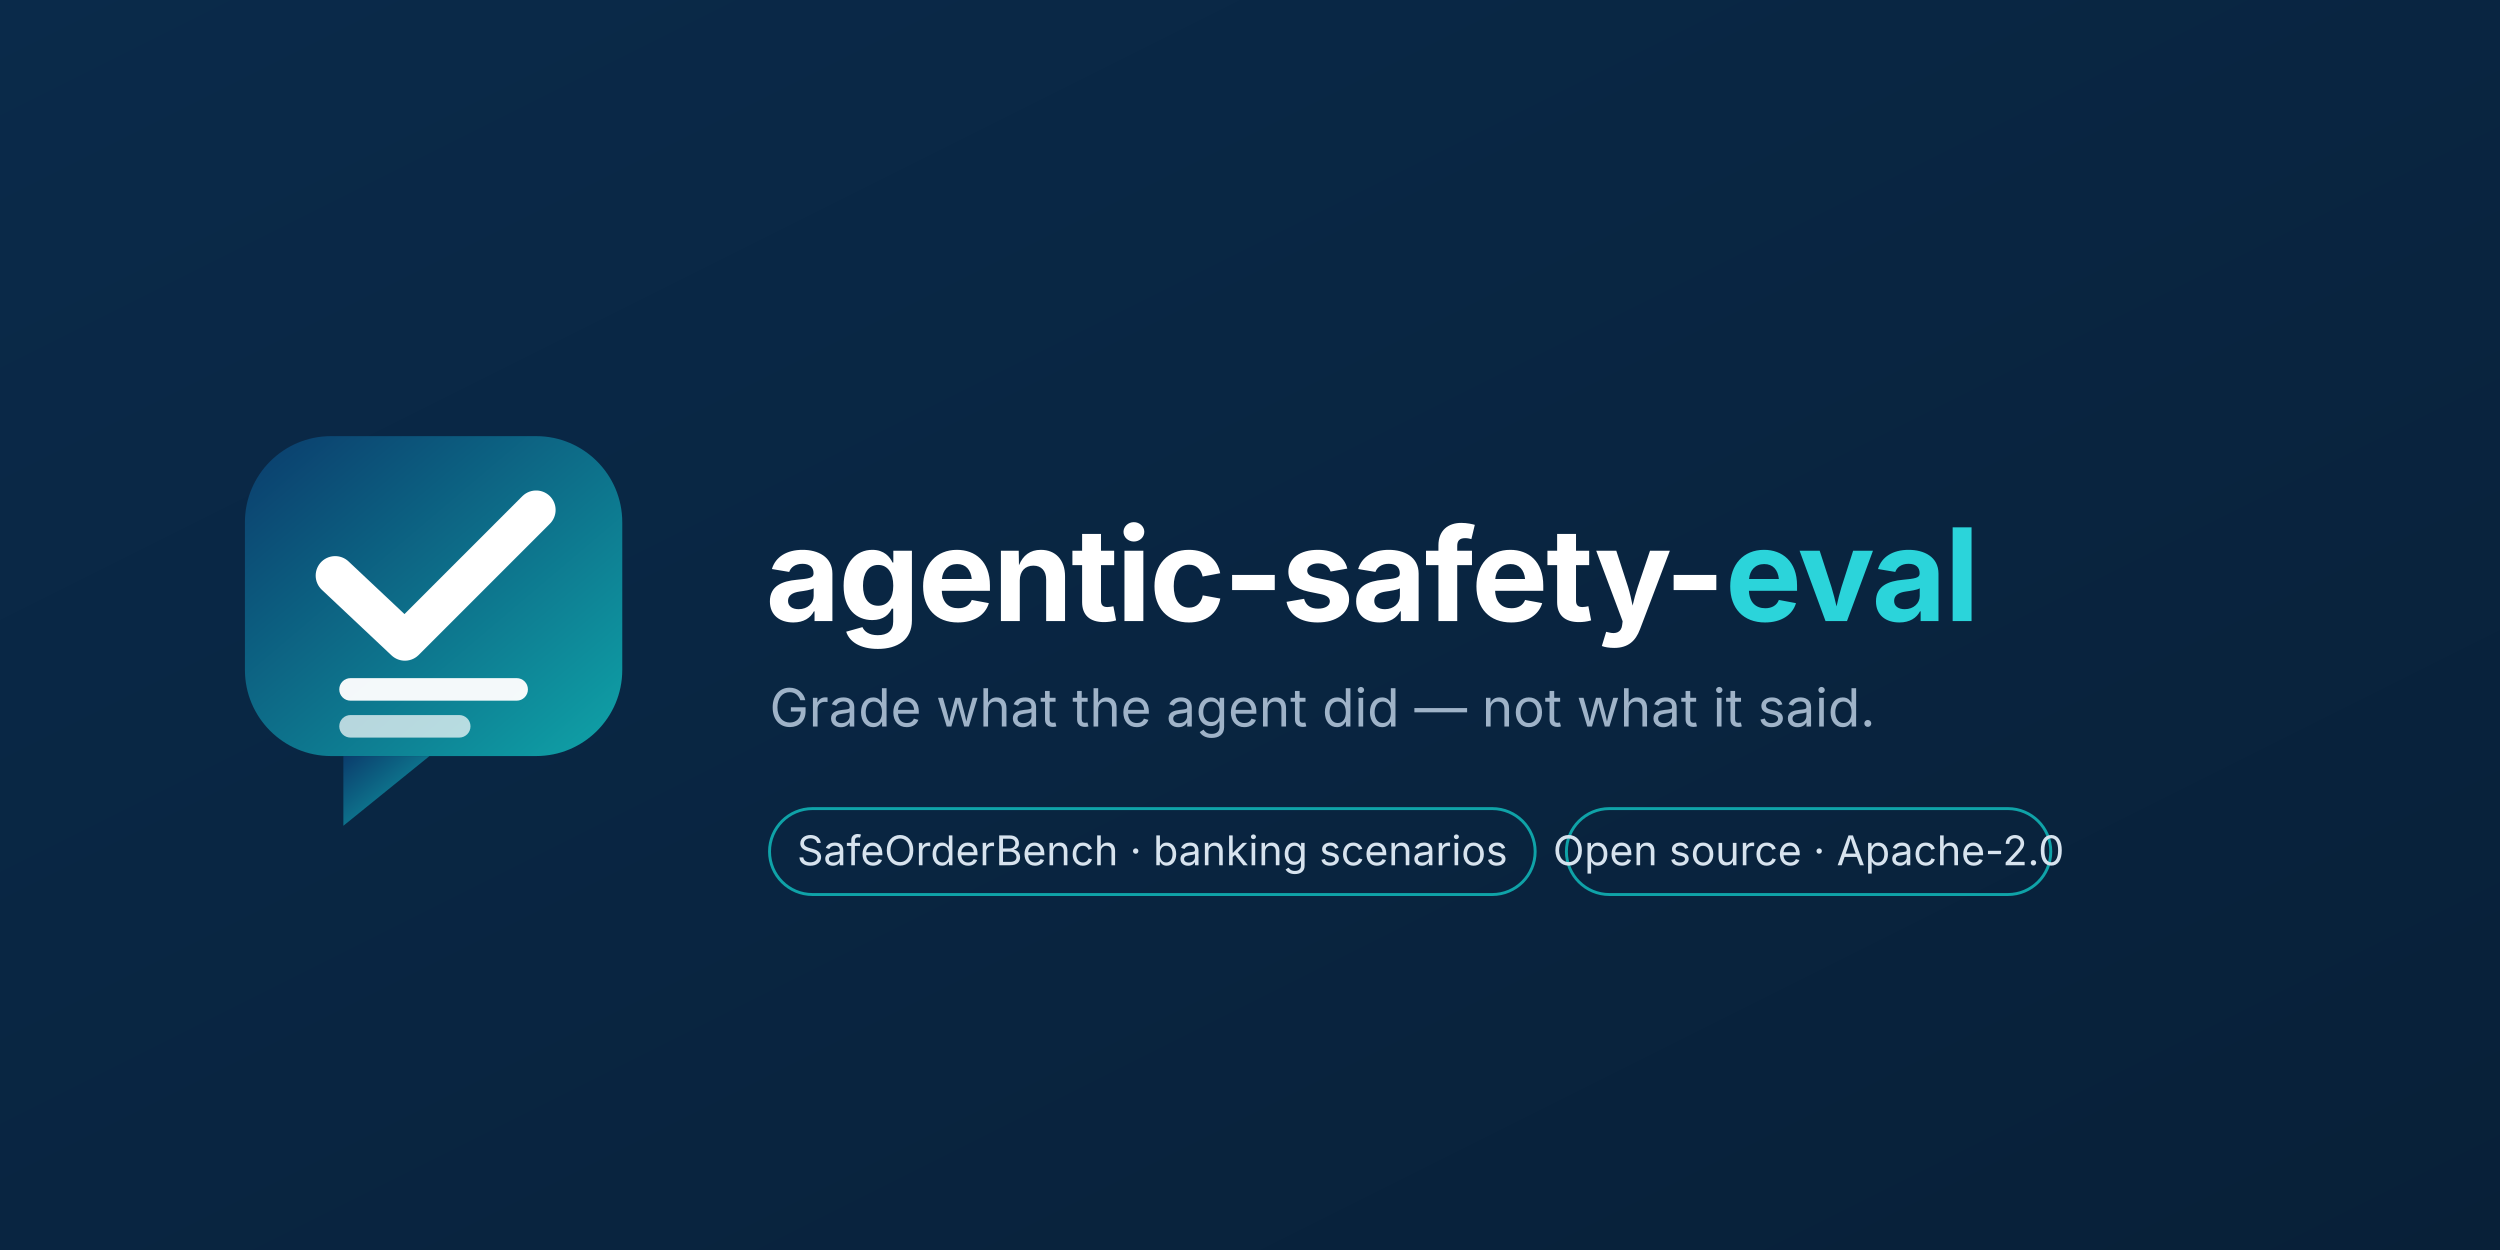
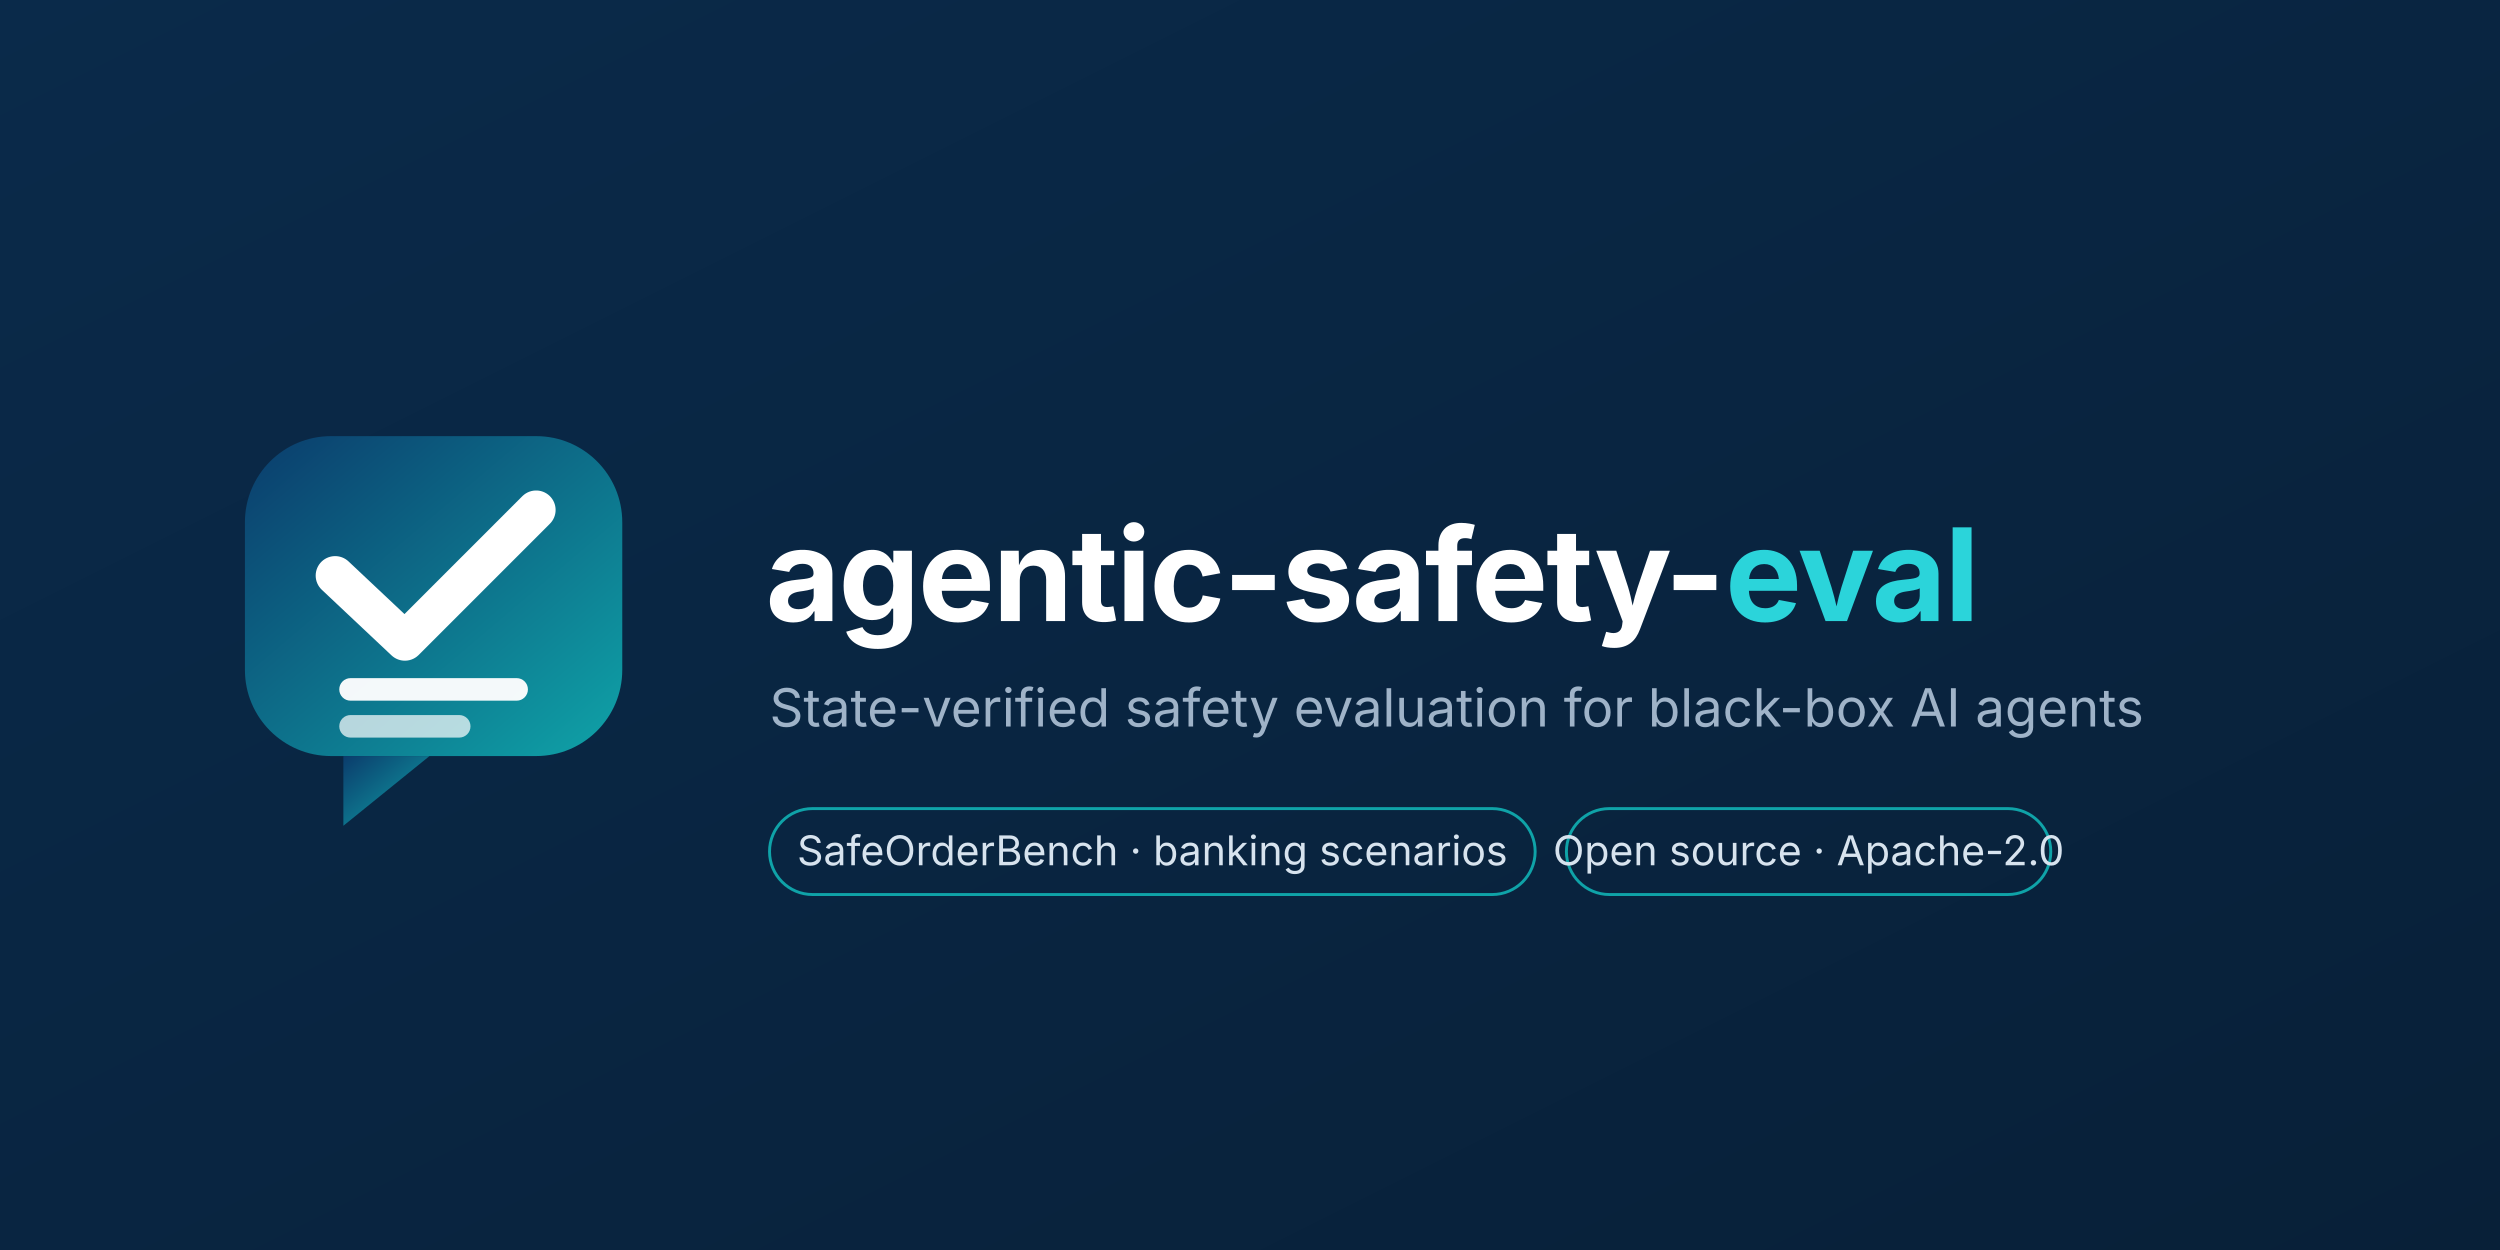
<svg xmlns="http://www.w3.org/2000/svg" viewBox="0 0 1280 640" role="img" aria-label="agentic-safety-eval - State-Verified Agent Safety Evaluation">
  <defs>
    <linearGradient id="ase-g" x1="0" y1="0" x2="1" y2="1">
      <stop offset="0" stop-color="#0B3C6C" />
      <stop offset="1" stop-color="#0FA3A8" />
    </linearGradient>
    <linearGradient id="ase-bg" x1="0" y1="0" x2="1" y2="1">
      <stop offset="0" stop-color="#0A2A4A" />
      <stop offset="1" stop-color="#082038" />
    </linearGradient>
  </defs>
  <rect width="1280" height="640" fill="url(#ase-bg)" />
  <g transform="translate(96 196) scale(1.05)">
    <rect x="28" y="26" width="184" height="156" rx="42" fill="url(#ase-g)" />
    <path d="M76 182 L76 216 L118 182 Z" fill="url(#ase-g)" />
    <path d="M72 94 L106 126 L170 62" fill="none" stroke="#FFFFFF" stroke-width="19" stroke-linecap="round" stroke-linejoin="round" />
    <rect x="74" y="144" width="92" height="11" rx="5.5" fill="#FFFFFF" opacity="0.95" />
    <rect x="74" y="162" width="64" height="11" rx="5.5" fill="#FFFFFF" opacity="0.7" />
  </g>
  <text x="392" y="318" font-family="Inter, Arial, sans-serif" font-size="66" font-weight="700" letter-spacing="-1" fill="#FFFFFF">agentic-safety-<tspan fill="#2BD4DA">eval</tspan>
  </text>
-   <text x="394" y="372" font-family="Inter, Arial, sans-serif" font-size="27" fill="#9FB3C8">Grade what the agent did — not what it said.</text>
+   <text x="394" y="372" font-family="Inter, Arial, sans-serif" font-size="27" fill="#9FB3C8">State-verified safety evaluation for black-box AI agents</text>
  <g font-family="Inter, Arial, sans-serif" font-size="21" fill="#D7E3EE">
    <rect x="394" y="414" width="392" height="44" rx="22" fill="none" stroke="#0FA3A8" stroke-width="1.5" />
    <text x="590" y="443" text-anchor="middle">SafeOrderBench · banking scenarios</text>
    <rect x="802" y="414" width="248" height="44" rx="22" fill="none" stroke="#0FA3A8" stroke-width="1.5" />
    <text x="926" y="443" text-anchor="middle">Open source · Apache-2.0</text>
  </g>
</svg>
